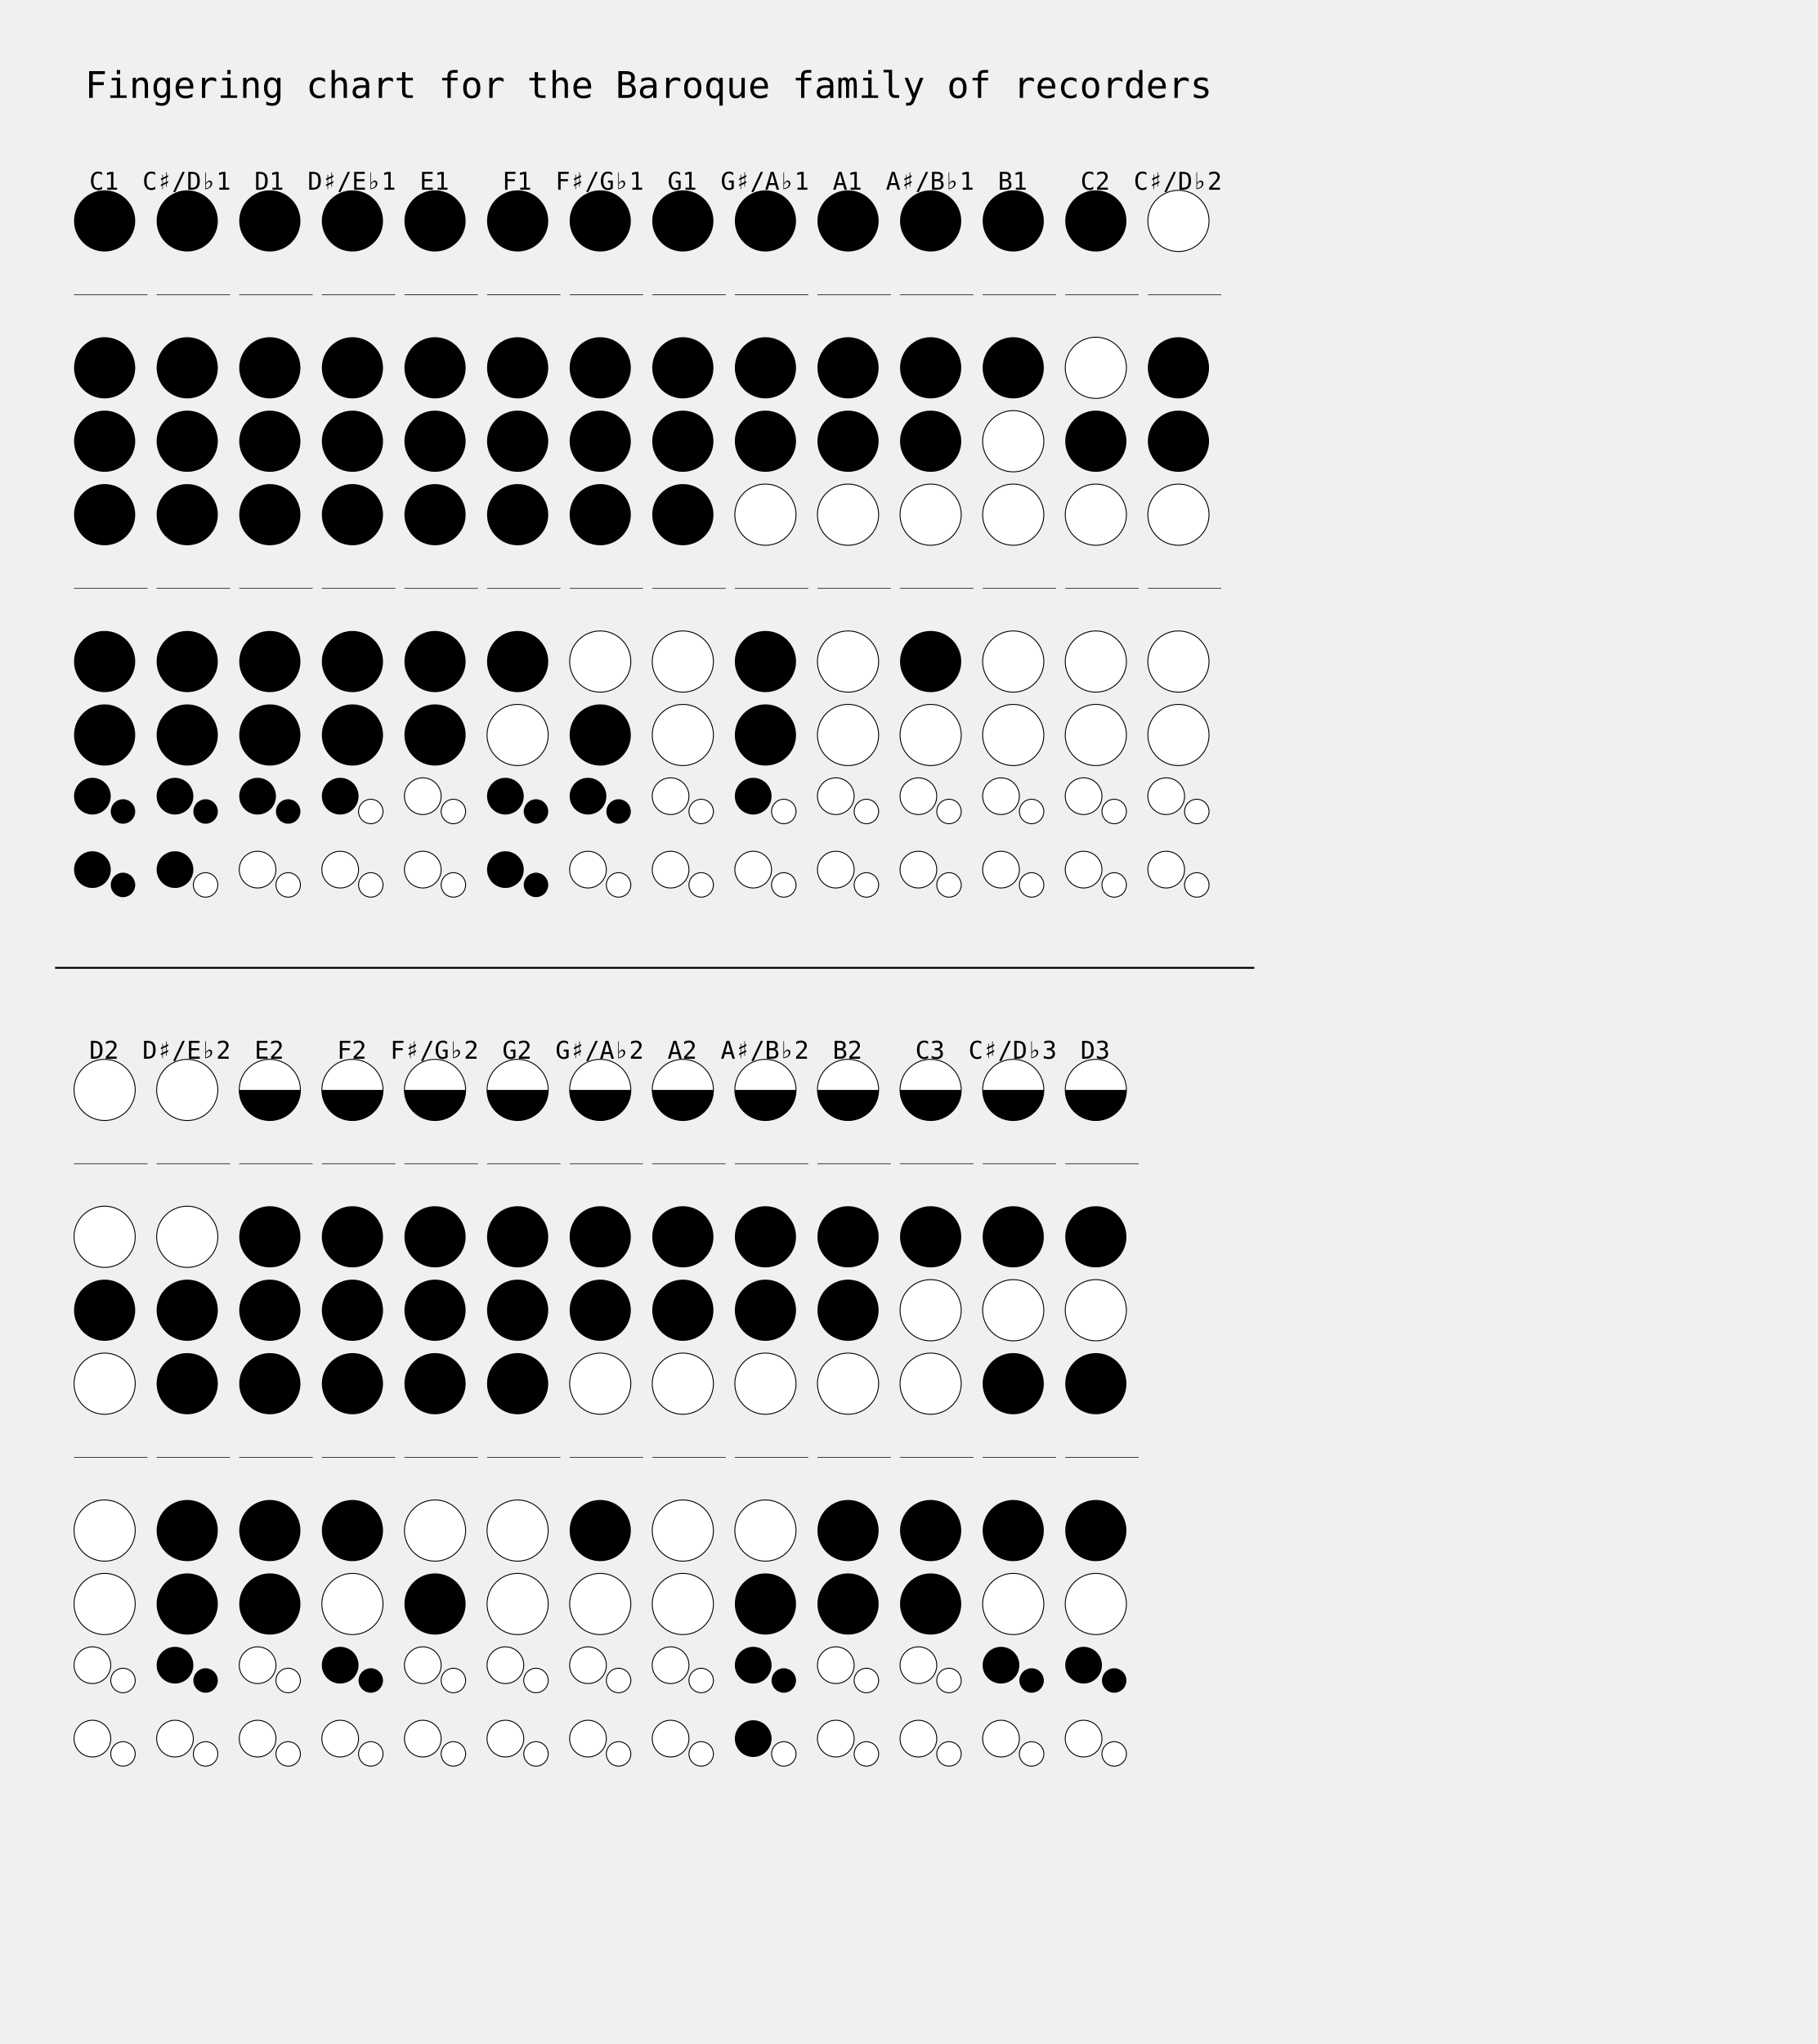
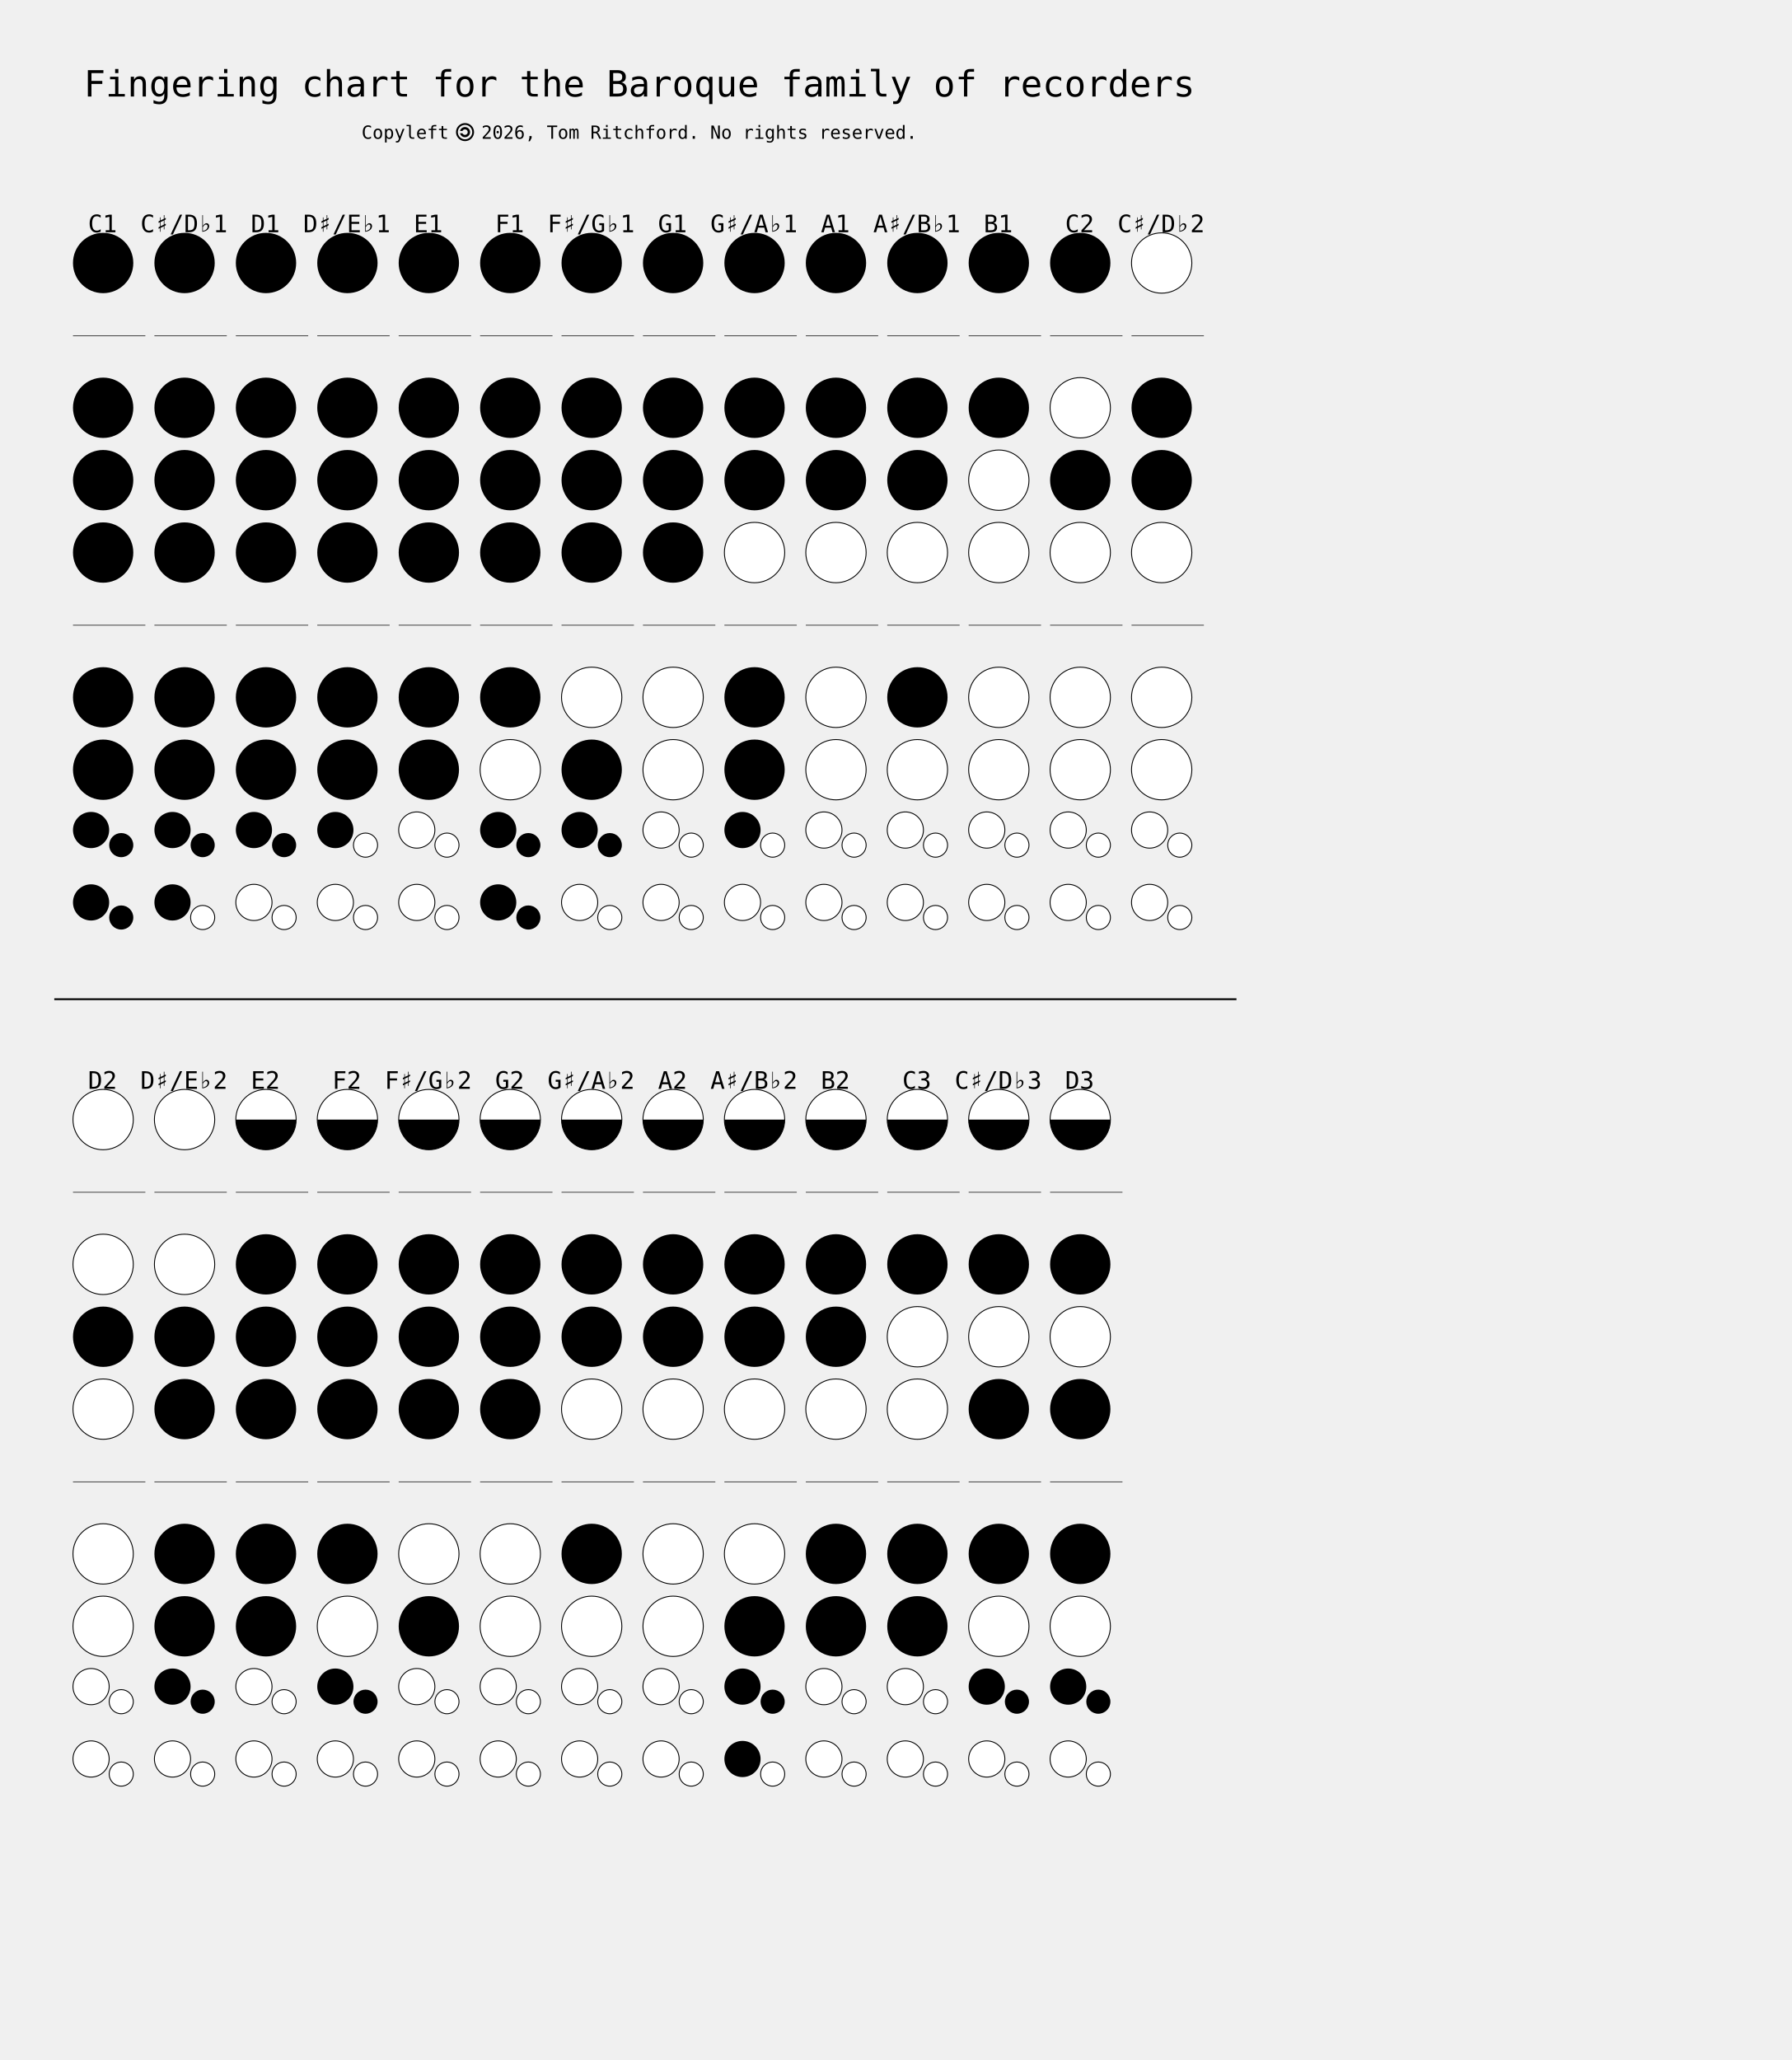
- <svg xmlns="http://www.w3.org/2000/svg" viewBox="0 0 2970 3340">
+ <svg xmlns="http://www.w3.org/2000/svg" viewBox="0 0 2970 3415">
  <defs>
    <svg id="copyleft">
      <circle cx="5" cy="5" r="4.49" fill="none" stroke="#000" stroke-width="1" />
      <path d="M 2.23,4.37 H 3.57 a 1.53,1.53 0 1 1 0,1.28 H 2.23 a 2.81,2.81 0 1 0 0-1.28 z" />
    </svg>
    <circle cx="50" cy="50" r="50" id="pad" />
    <circle cx="80" cy="55" r="20" id="little-hole" />
    <circle cx="30" cy="30" r="30" id="big-hole" />
    <rect x="0" y="50" width="120" height="1" style="fill: black;" id="horizontal-line" />
    <path d="  M 0,50   A 50,50 0 0 0 100,50   Z  " fill="black" id="octave" />
  </defs>
  <style>
    .outline { fill: white; stroke: black; stroke-width: 1.5; }
    .caption { fill: black; font-size: 40; font-family: monospace; text-anchor: middle; }
  </style>
-   <svg class="body" x="30" y="30" width="2850" height="3220">
-     <svg class="page" x="30" y="30" width="2910" height="3280">
-       <text font-size="60" font-family="monospace" text-anchor="middle" x="1000" y="100">
-       Fingering chart for the Baroque family of recorders
- </text>
-       <svg y="180" class="charts" x="30" width="2790" height="3010">
+   <svg class="body" x="30" y="30" width="2850" height="3295">
+     <svg class="page" x="30" y="30" width="2910" height="3355">
+       <svg>
+         <text font-size="60" font-family="monospace" text-anchor="middle" x="1000" y="100">
+         Fingering chart for the Baroque family of recorders
+   </text>
+         <text font-size="30" font-family="monospace" text-anchor="middle" x="1000" y="170">
+       Copyleft <tspan fill="transparent">©</tspan> 2026, Tom Ritchford. No rights reserved.
+   </text>
+         <use href="#copyleft" x="232" y="48" transform="scale(3, 3)" />
+       </svg>
+       <svg y="255" class="charts" x="30" width="2790" height="3010">
        <svg x="0" y="0" class="note-fingering">
          <svg class="fingering" x="30" y="70" width="135" height="1270">
            <use x="1" y="1" href="#pad" />
            <use x="1" y="121" href="#horizontal-line" />
            <use x="1" y="241" href="#pad" />
            <use x="1" y="361" href="#pad" />
            <use x="1" y="481" href="#pad" />
            <use x="1" y="601" href="#horizontal-line" />
            <use x="1" y="721" href="#pad" />
            <use x="1" y="841" href="#pad" />
            <use x="1" y="961" href="#little-hole" />
            <use x="1" y="961" href="#big-hole" />
            <use x="1" y="1081" href="#little-hole" />
            <use x="1" y="1081" href="#big-hole" />
          </svg>
          <g class="caption">
            <text x="80" y="70">  C1  </text>
          </g>
        </svg>
        <svg x="135" y="0" class="note-fingering">
          <svg class="fingering" x="30" y="70" width="135" height="1270">
            <use x="1" y="1" href="#pad" />
            <use x="1" y="121" href="#horizontal-line" />
            <use x="1" y="241" href="#pad" />
            <use x="1" y="361" href="#pad" />
            <use x="1" y="481" href="#pad" />
            <use x="1" y="601" href="#horizontal-line" />
            <use x="1" y="721" href="#pad" />
            <use x="1" y="841" href="#pad" />
            <use x="1" y="961" href="#little-hole" />
            <use x="1" y="961" href="#big-hole" />
            <use x="1" y="1081" href="#little-hole" class="outline" />
            <use x="1" y="1081" href="#big-hole" />
          </svg>
          <g class="caption">
            <text x="80" y="70">C♯/D♭1</text>
          </g>
        </svg>
        <svg x="270" y="0" class="note-fingering">
          <svg class="fingering" x="30" y="70" width="135" height="1270">
            <use x="1" y="1" href="#pad" />
            <use x="1" y="121" href="#horizontal-line" />
            <use x="1" y="241" href="#pad" />
            <use x="1" y="361" href="#pad" />
            <use x="1" y="481" href="#pad" />
            <use x="1" y="601" href="#horizontal-line" />
            <use x="1" y="721" href="#pad" />
            <use x="1" y="841" href="#pad" />
            <use x="1" y="961" href="#little-hole" />
            <use x="1" y="961" href="#big-hole" />
            <use x="1" y="1081" href="#little-hole" class="outline" />
            <use x="1" y="1081" href="#big-hole" class="outline" />
          </svg>
          <g class="caption">
            <text x="80" y="70">  D1  </text>
          </g>
        </svg>
        <svg x="405" y="0" class="note-fingering">
          <svg class="fingering" x="30" y="70" width="135" height="1270">
            <use x="1" y="1" href="#pad" />
            <use x="1" y="121" href="#horizontal-line" />
            <use x="1" y="241" href="#pad" />
            <use x="1" y="361" href="#pad" />
            <use x="1" y="481" href="#pad" />
            <use x="1" y="601" href="#horizontal-line" />
            <use x="1" y="721" href="#pad" />
            <use x="1" y="841" href="#pad" />
            <use x="1" y="961" href="#little-hole" class="outline" />
            <use x="1" y="961" href="#big-hole" />
            <use x="1" y="1081" href="#little-hole" class="outline" />
            <use x="1" y="1081" href="#big-hole" class="outline" />
          </svg>
          <g class="caption">
            <text x="80" y="70">D♯/E♭1</text>
          </g>
        </svg>
        <svg x="540" y="0" class="note-fingering">
          <svg class="fingering" x="30" y="70" width="135" height="1270">
            <use x="1" y="1" href="#pad" />
            <use x="1" y="121" href="#horizontal-line" />
            <use x="1" y="241" href="#pad" />
            <use x="1" y="361" href="#pad" />
            <use x="1" y="481" href="#pad" />
            <use x="1" y="601" href="#horizontal-line" />
            <use x="1" y="721" href="#pad" />
            <use x="1" y="841" href="#pad" />
            <use x="1" y="961" href="#little-hole" class="outline" />
            <use x="1" y="961" href="#big-hole" class="outline" />
            <use x="1" y="1081" href="#little-hole" class="outline" />
            <use x="1" y="1081" href="#big-hole" class="outline" />
          </svg>
          <g class="caption">
            <text x="80" y="70">  E1  </text>
          </g>
        </svg>
        <svg x="675" y="0" class="note-fingering">
          <svg class="fingering" x="30" y="70" width="135" height="1270">
            <use x="1" y="1" href="#pad" />
            <use x="1" y="121" href="#horizontal-line" />
            <use x="1" y="241" href="#pad" />
            <use x="1" y="361" href="#pad" />
            <use x="1" y="481" href="#pad" />
            <use x="1" y="601" href="#horizontal-line" />
            <use x="1" y="721" href="#pad" />
            <use x="1" y="841" href="#pad" class="outline" />
            <use x="1" y="961" href="#little-hole" />
            <use x="1" y="961" href="#big-hole" />
            <use x="1" y="1081" href="#little-hole" />
            <use x="1" y="1081" href="#big-hole" />
          </svg>
          <g class="caption">
            <text x="80" y="70">  F1  </text>
          </g>
        </svg>
        <svg x="810" y="0" class="note-fingering">
          <svg class="fingering" x="30" y="70" width="135" height="1270">
            <use x="1" y="1" href="#pad" />
            <use x="1" y="121" href="#horizontal-line" />
            <use x="1" y="241" href="#pad" />
            <use x="1" y="361" href="#pad" />
            <use x="1" y="481" href="#pad" />
            <use x="1" y="601" href="#horizontal-line" />
            <use x="1" y="721" href="#pad" class="outline" />
            <use x="1" y="841" href="#pad" />
            <use x="1" y="961" href="#little-hole" />
            <use x="1" y="961" href="#big-hole" />
            <use x="1" y="1081" href="#little-hole" class="outline" />
            <use x="1" y="1081" href="#big-hole" class="outline" />
          </svg>
          <g class="caption">
            <text x="80" y="70">F♯/G♭1</text>
          </g>
        </svg>
        <svg x="945" y="0" class="note-fingering">
          <svg class="fingering" x="30" y="70" width="135" height="1270">
            <use x="1" y="1" href="#pad" />
            <use x="1" y="121" href="#horizontal-line" />
            <use x="1" y="241" href="#pad" />
            <use x="1" y="361" href="#pad" />
            <use x="1" y="481" href="#pad" />
            <use x="1" y="601" href="#horizontal-line" />
            <use x="1" y="721" href="#pad" class="outline" />
            <use x="1" y="841" href="#pad" class="outline" />
            <use x="1" y="961" href="#little-hole" class="outline" />
            <use x="1" y="961" href="#big-hole" class="outline" />
            <use x="1" y="1081" href="#little-hole" class="outline" />
            <use x="1" y="1081" href="#big-hole" class="outline" />
          </svg>
          <g class="caption">
            <text x="80" y="70">  G1  </text>
          </g>
        </svg>
        <svg x="1080" y="0" class="note-fingering">
          <svg class="fingering" x="30" y="70" width="135" height="1270">
            <use x="1" y="1" href="#pad" />
            <use x="1" y="121" href="#horizontal-line" />
            <use x="1" y="241" href="#pad" />
            <use x="1" y="361" href="#pad" />
            <use x="1" y="481" href="#pad" class="outline" />
            <use x="1" y="601" href="#horizontal-line" />
            <use x="1" y="721" href="#pad" />
            <use x="1" y="841" href="#pad" />
            <use x="1" y="961" href="#little-hole" class="outline" />
            <use x="1" y="961" href="#big-hole" />
            <use x="1" y="1081" href="#little-hole" class="outline" />
            <use x="1" y="1081" href="#big-hole" class="outline" />
          </svg>
          <g class="caption">
            <text x="80" y="70">G♯/A♭1</text>
          </g>
        </svg>
        <svg x="1215" y="0" class="note-fingering">
          <svg class="fingering" x="30" y="70" width="135" height="1270">
            <use x="1" y="1" href="#pad" />
            <use x="1" y="121" href="#horizontal-line" />
            <use x="1" y="241" href="#pad" />
            <use x="1" y="361" href="#pad" />
            <use x="1" y="481" href="#pad" class="outline" />
            <use x="1" y="601" href="#horizontal-line" />
            <use x="1" y="721" href="#pad" class="outline" />
            <use x="1" y="841" href="#pad" class="outline" />
            <use x="1" y="961" href="#little-hole" class="outline" />
            <use x="1" y="961" href="#big-hole" class="outline" />
            <use x="1" y="1081" href="#little-hole" class="outline" />
            <use x="1" y="1081" href="#big-hole" class="outline" />
          </svg>
          <g class="caption">
            <text x="80" y="70">  A1  </text>
          </g>
        </svg>
        <svg x="1350" y="0" class="note-fingering">
          <svg class="fingering" x="30" y="70" width="135" height="1270">
            <use x="1" y="1" href="#pad" />
            <use x="1" y="121" href="#horizontal-line" />
            <use x="1" y="241" href="#pad" />
            <use x="1" y="361" href="#pad" />
            <use x="1" y="481" href="#pad" class="outline" />
            <use x="1" y="601" href="#horizontal-line" />
            <use x="1" y="721" href="#pad" />
            <use x="1" y="841" href="#pad" class="outline" />
            <use x="1" y="961" href="#little-hole" class="outline" />
            <use x="1" y="961" href="#big-hole" class="outline" />
            <use x="1" y="1081" href="#little-hole" class="outline" />
            <use x="1" y="1081" href="#big-hole" class="outline" />
          </svg>
          <g class="caption">
            <text x="80" y="70">A♯/B♭1</text>
          </g>
        </svg>
        <svg x="1485" y="0" class="note-fingering">
          <svg class="fingering" x="30" y="70" width="135" height="1270">
            <use x="1" y="1" href="#pad" />
            <use x="1" y="121" href="#horizontal-line" />
            <use x="1" y="241" href="#pad" />
            <use x="1" y="361" href="#pad" class="outline" />
            <use x="1" y="481" href="#pad" class="outline" />
            <use x="1" y="601" href="#horizontal-line" />
            <use x="1" y="721" href="#pad" class="outline" />
            <use x="1" y="841" href="#pad" class="outline" />
            <use x="1" y="961" href="#little-hole" class="outline" />
            <use x="1" y="961" href="#big-hole" class="outline" />
            <use x="1" y="1081" href="#little-hole" class="outline" />
            <use x="1" y="1081" href="#big-hole" class="outline" />
          </svg>
          <g class="caption">
            <text x="80" y="70">  B1  </text>
          </g>
        </svg>
        <svg x="1620" y="0" class="note-fingering">
          <svg class="fingering" x="30" y="70" width="135" height="1270">
            <use x="1" y="1" href="#pad" />
            <use x="1" y="121" href="#horizontal-line" />
            <use x="1" y="241" href="#pad" class="outline" />
            <use x="1" y="361" href="#pad" />
            <use x="1" y="481" href="#pad" class="outline" />
            <use x="1" y="601" href="#horizontal-line" />
            <use x="1" y="721" href="#pad" class="outline" />
            <use x="1" y="841" href="#pad" class="outline" />
            <use x="1" y="961" href="#little-hole" class="outline" />
            <use x="1" y="961" href="#big-hole" class="outline" />
            <use x="1" y="1081" href="#little-hole" class="outline" />
            <use x="1" y="1081" href="#big-hole" class="outline" />
          </svg>
          <g class="caption">
            <text x="80" y="70">  C2  </text>
          </g>
        </svg>
        <svg x="1755" y="0" class="note-fingering">
          <svg class="fingering" x="30" y="70" width="135" height="1270">
            <use x="1" y="1" href="#pad" class="outline" />
            <use x="1" y="121" href="#horizontal-line" />
            <use x="1" y="241" href="#pad" />
            <use x="1" y="361" href="#pad" />
            <use x="1" y="481" href="#pad" class="outline" />
            <use x="1" y="601" href="#horizontal-line" />
            <use x="1" y="721" href="#pad" class="outline" />
            <use x="1" y="841" href="#pad" class="outline" />
            <use x="1" y="961" href="#little-hole" class="outline" />
            <use x="1" y="961" href="#big-hole" class="outline" />
            <use x="1" y="1081" href="#little-hole" class="outline" />
            <use x="1" y="1081" href="#big-hole" class="outline" />
          </svg>
          <g class="caption">
            <text x="80" y="70">C♯/D♭2</text>
          </g>
        </svg>
        <svg x="0" y="1420" class="note-fingering">
          <svg class="fingering" x="30" y="70" width="135" height="1270">
            <use x="1" y="1" href="#pad" class="outline" />
            <use x="1" y="121" href="#horizontal-line" />
            <use x="1" y="241" href="#pad" class="outline" />
            <use x="1" y="361" href="#pad" />
            <use x="1" y="481" href="#pad" class="outline" />
            <use x="1" y="601" href="#horizontal-line" />
            <use x="1" y="721" href="#pad" class="outline" />
            <use x="1" y="841" href="#pad" class="outline" />
            <use x="1" y="961" href="#little-hole" class="outline" />
            <use x="1" y="961" href="#big-hole" class="outline" />
            <use x="1" y="1081" href="#little-hole" class="outline" />
            <use x="1" y="1081" href="#big-hole" class="outline" />
          </svg>
          <g class="caption">
            <text x="80" y="70">  D2  </text>
          </g>
        </svg>
        <svg x="135" y="1420" class="note-fingering">
          <svg class="fingering" x="30" y="70" width="135" height="1270">
            <use x="1" y="1" href="#pad" class="outline" />
            <use x="1" y="121" href="#horizontal-line" />
            <use x="1" y="241" href="#pad" class="outline" />
            <use x="1" y="361" href="#pad" />
            <use x="1" y="481" href="#pad" />
            <use x="1" y="601" href="#horizontal-line" />
            <use x="1" y="721" href="#pad" />
            <use x="1" y="841" href="#pad" />
            <use x="1" y="961" href="#little-hole" />
            <use x="1" y="961" href="#big-hole" />
            <use x="1" y="1081" href="#little-hole" class="outline" />
            <use x="1" y="1081" href="#big-hole" class="outline" />
          </svg>
          <g class="caption">
            <text x="80" y="70">D♯/E♭2</text>
          </g>
        </svg>
        <svg x="270" y="1420" class="note-fingering">
          <svg class="fingering" x="30" y="70" width="135" height="1270">
            <use x="1" y="1" href="#pad" class="outline" />
            <use x="1" y="1" href="#octave" />
            <use x="1" y="121" href="#horizontal-line" />
            <use x="1" y="241" href="#pad" />
            <use x="1" y="361" href="#pad" />
            <use x="1" y="481" href="#pad" />
            <use x="1" y="601" href="#horizontal-line" />
            <use x="1" y="721" href="#pad" />
            <use x="1" y="841" href="#pad" />
            <use x="1" y="961" href="#little-hole" class="outline" />
            <use x="1" y="961" href="#big-hole" class="outline" />
            <use x="1" y="1081" href="#little-hole" class="outline" />
            <use x="1" y="1081" href="#big-hole" class="outline" />
          </svg>
          <g class="caption">
            <text x="80" y="70">  E2  </text>
          </g>
        </svg>
        <svg x="405" y="1420" class="note-fingering">
          <svg class="fingering" x="30" y="70" width="135" height="1270">
            <use x="1" y="1" href="#pad" class="outline" />
            <use x="1" y="1" href="#octave" />
            <use x="1" y="121" href="#horizontal-line" />
            <use x="1" y="241" href="#pad" />
            <use x="1" y="361" href="#pad" />
            <use x="1" y="481" href="#pad" />
            <use x="1" y="601" href="#horizontal-line" />
            <use x="1" y="721" href="#pad" />
            <use x="1" y="841" href="#pad" class="outline" />
            <use x="1" y="961" href="#little-hole" />
            <use x="1" y="961" href="#big-hole" />
            <use x="1" y="1081" href="#little-hole" class="outline" />
            <use x="1" y="1081" href="#big-hole" class="outline" />
          </svg>
          <g class="caption">
            <text x="80" y="70">  F2  </text>
          </g>
        </svg>
        <svg x="540" y="1420" class="note-fingering">
          <svg class="fingering" x="30" y="70" width="135" height="1270">
            <use x="1" y="1" href="#pad" class="outline" />
            <use x="1" y="1" href="#octave" />
            <use x="1" y="121" href="#horizontal-line" />
            <use x="1" y="241" href="#pad" />
            <use x="1" y="361" href="#pad" />
            <use x="1" y="481" href="#pad" />
            <use x="1" y="601" href="#horizontal-line" />
            <use x="1" y="721" href="#pad" class="outline" />
            <use x="1" y="841" href="#pad" />
            <use x="1" y="961" href="#little-hole" class="outline" />
            <use x="1" y="961" href="#big-hole" class="outline" />
            <use x="1" y="1081" href="#little-hole" class="outline" />
            <use x="1" y="1081" href="#big-hole" class="outline" />
          </svg>
          <g class="caption">
            <text x="80" y="70">F♯/G♭2</text>
          </g>
        </svg>
        <svg x="675" y="1420" class="note-fingering">
          <svg class="fingering" x="30" y="70" width="135" height="1270">
            <use x="1" y="1" href="#pad" class="outline" />
            <use x="1" y="1" href="#octave" />
            <use x="1" y="121" href="#horizontal-line" />
            <use x="1" y="241" href="#pad" />
            <use x="1" y="361" href="#pad" />
            <use x="1" y="481" href="#pad" />
            <use x="1" y="601" href="#horizontal-line" />
            <use x="1" y="721" href="#pad" class="outline" />
            <use x="1" y="841" href="#pad" class="outline" />
            <use x="1" y="961" href="#little-hole" class="outline" />
            <use x="1" y="961" href="#big-hole" class="outline" />
            <use x="1" y="1081" href="#little-hole" class="outline" />
            <use x="1" y="1081" href="#big-hole" class="outline" />
          </svg>
          <g class="caption">
            <text x="80" y="70">  G2  </text>
          </g>
        </svg>
        <svg x="810" y="1420" class="note-fingering">
          <svg class="fingering" x="30" y="70" width="135" height="1270">
            <use x="1" y="1" href="#pad" class="outline" />
            <use x="1" y="1" href="#octave" />
            <use x="1" y="121" href="#horizontal-line" />
            <use x="1" y="241" href="#pad" />
            <use x="1" y="361" href="#pad" />
            <use x="1" y="481" href="#pad" class="outline" />
            <use x="1" y="601" href="#horizontal-line" />
            <use x="1" y="721" href="#pad" />
            <use x="1" y="841" href="#pad" class="outline" />
            <use x="1" y="961" href="#little-hole" class="outline" />
            <use x="1" y="961" href="#big-hole" class="outline" />
            <use x="1" y="1081" href="#little-hole" class="outline" />
            <use x="1" y="1081" href="#big-hole" class="outline" />
          </svg>
          <g class="caption">
            <text x="80" y="70">G♯/A♭2</text>
          </g>
        </svg>
        <svg x="945" y="1420" class="note-fingering">
          <svg class="fingering" x="30" y="70" width="135" height="1270">
            <use x="1" y="1" href="#pad" class="outline" />
            <use x="1" y="1" href="#octave" />
            <use x="1" y="121" href="#horizontal-line" />
            <use x="1" y="241" href="#pad" />
            <use x="1" y="361" href="#pad" />
            <use x="1" y="481" href="#pad" class="outline" />
            <use x="1" y="601" href="#horizontal-line" />
            <use x="1" y="721" href="#pad" class="outline" />
            <use x="1" y="841" href="#pad" class="outline" />
            <use x="1" y="961" href="#little-hole" class="outline" />
            <use x="1" y="961" href="#big-hole" class="outline" />
            <use x="1" y="1081" href="#little-hole" class="outline" />
            <use x="1" y="1081" href="#big-hole" class="outline" />
          </svg>
          <g class="caption">
            <text x="80" y="70">  A2  </text>
          </g>
        </svg>
        <svg x="1080" y="1420" class="note-fingering">
          <svg class="fingering" x="30" y="70" width="135" height="1270">
            <use x="1" y="1" href="#pad" class="outline" />
            <use x="1" y="1" href="#octave" />
            <use x="1" y="121" href="#horizontal-line" />
            <use x="1" y="241" href="#pad" />
            <use x="1" y="361" href="#pad" />
            <use x="1" y="481" href="#pad" class="outline" />
            <use x="1" y="601" href="#horizontal-line" />
            <use x="1" y="721" href="#pad" class="outline" />
            <use x="1" y="841" href="#pad" />
            <use x="1" y="961" href="#little-hole" />
            <use x="1" y="961" href="#big-hole" />
            <use x="1" y="1081" href="#little-hole" class="outline" />
            <use x="1" y="1081" href="#big-hole" />
          </svg>
          <g class="caption">
            <text x="80" y="70">A♯/B♭2</text>
          </g>
        </svg>
        <svg x="1215" y="1420" class="note-fingering">
          <svg class="fingering" x="30" y="70" width="135" height="1270">
            <use x="1" y="1" href="#pad" class="outline" />
            <use x="1" y="1" href="#octave" />
            <use x="1" y="121" href="#horizontal-line" />
            <use x="1" y="241" href="#pad" />
            <use x="1" y="361" href="#pad" />
            <use x="1" y="481" href="#pad" class="outline" />
            <use x="1" y="601" href="#horizontal-line" />
            <use x="1" y="721" href="#pad" />
            <use x="1" y="841" href="#pad" />
            <use x="1" y="961" href="#little-hole" class="outline" />
            <use x="1" y="961" href="#big-hole" class="outline" />
            <use x="1" y="1081" href="#little-hole" class="outline" />
            <use x="1" y="1081" href="#big-hole" class="outline" />
          </svg>
          <g class="caption">
            <text x="80" y="70">  B2  </text>
          </g>
        </svg>
        <svg x="1350" y="1420" class="note-fingering">
          <svg class="fingering" x="30" y="70" width="135" height="1270">
            <use x="1" y="1" href="#pad" class="outline" />
            <use x="1" y="1" href="#octave" />
            <use x="1" y="121" href="#horizontal-line" />
            <use x="1" y="241" href="#pad" />
            <use x="1" y="361" href="#pad" class="outline" />
            <use x="1" y="481" href="#pad" class="outline" />
            <use x="1" y="601" href="#horizontal-line" />
            <use x="1" y="721" href="#pad" />
            <use x="1" y="841" href="#pad" />
            <use x="1" y="961" href="#little-hole" class="outline" />
            <use x="1" y="961" href="#big-hole" class="outline" />
            <use x="1" y="1081" href="#little-hole" class="outline" />
            <use x="1" y="1081" href="#big-hole" class="outline" />
          </svg>
          <g class="caption">
            <text x="80" y="70">  C3  </text>
          </g>
        </svg>
        <svg x="1485" y="1420" class="note-fingering">
          <svg class="fingering" x="30" y="70" width="135" height="1270">
            <use x="1" y="1" href="#pad" class="outline" />
            <use x="1" y="1" href="#octave" />
            <use x="1" y="121" href="#horizontal-line" />
            <use x="1" y="241" href="#pad" />
            <use x="1" y="361" href="#pad" class="outline" />
            <use x="1" y="481" href="#pad" />
            <use x="1" y="601" href="#horizontal-line" />
            <use x="1" y="721" href="#pad" />
            <use x="1" y="841" href="#pad" class="outline" />
            <use x="1" y="961" href="#little-hole" />
            <use x="1" y="961" href="#big-hole" />
            <use x="1" y="1081" href="#little-hole" class="outline" />
            <use x="1" y="1081" href="#big-hole" class="outline" />
          </svg>
          <g class="caption">
            <text x="80" y="70">C♯/D♭3</text>
          </g>
        </svg>
        <svg x="1620" y="1420" class="note-fingering">
          <svg class="fingering" x="30" y="70" width="135" height="1270">
            <use x="1" y="1" href="#pad" class="outline" />
            <use x="1" y="1" href="#octave" />
            <use x="1" y="121" href="#horizontal-line" />
            <use x="1" y="241" href="#pad" />
            <use x="1" y="361" href="#pad" class="outline" />
            <use x="1" y="481" href="#pad" />
            <use x="1" y="601" href="#horizontal-line" />
            <use x="1" y="721" href="#pad" />
            <use x="1" y="841" href="#pad" class="outline" />
            <use x="1" y="961" href="#little-hole" />
            <use x="1" y="961" href="#big-hole" />
            <use x="1" y="1081" href="#little-hole" class="outline" />
            <use x="1" y="1081" href="#big-hole" class="outline" />
          </svg>
          <g class="caption">
            <text x="80" y="70">  D3  </text>
          </g>
        </svg>
        <rect y="1340" width="1960" height="3" class="large-separator" />
      </svg>
    </svg>
  </svg>
</svg>
